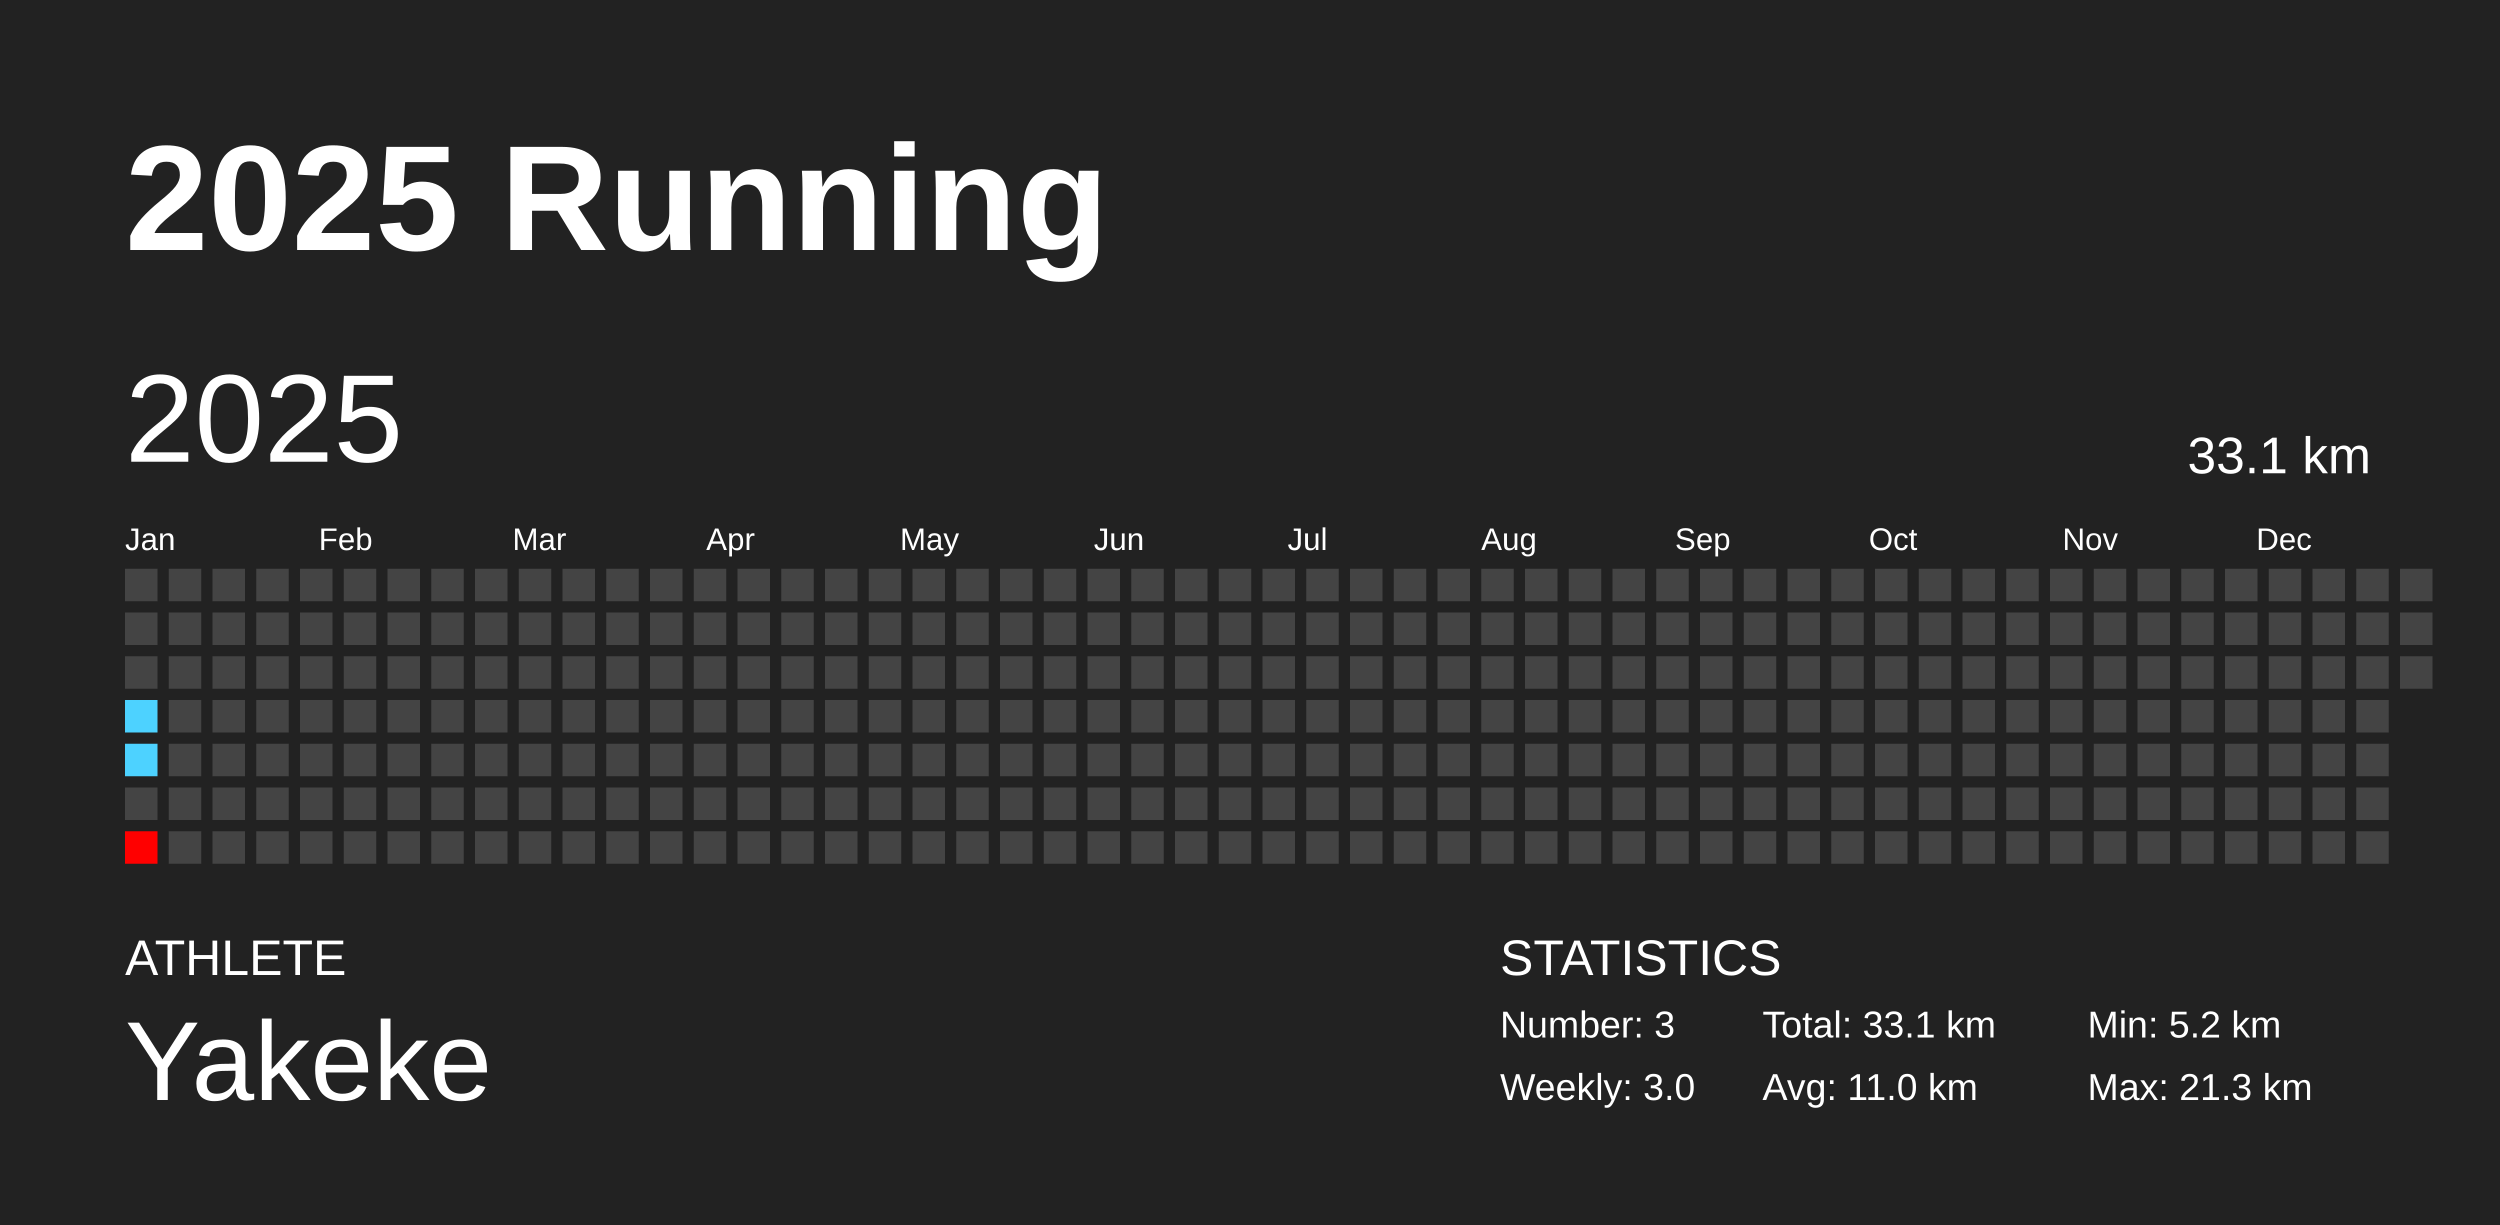
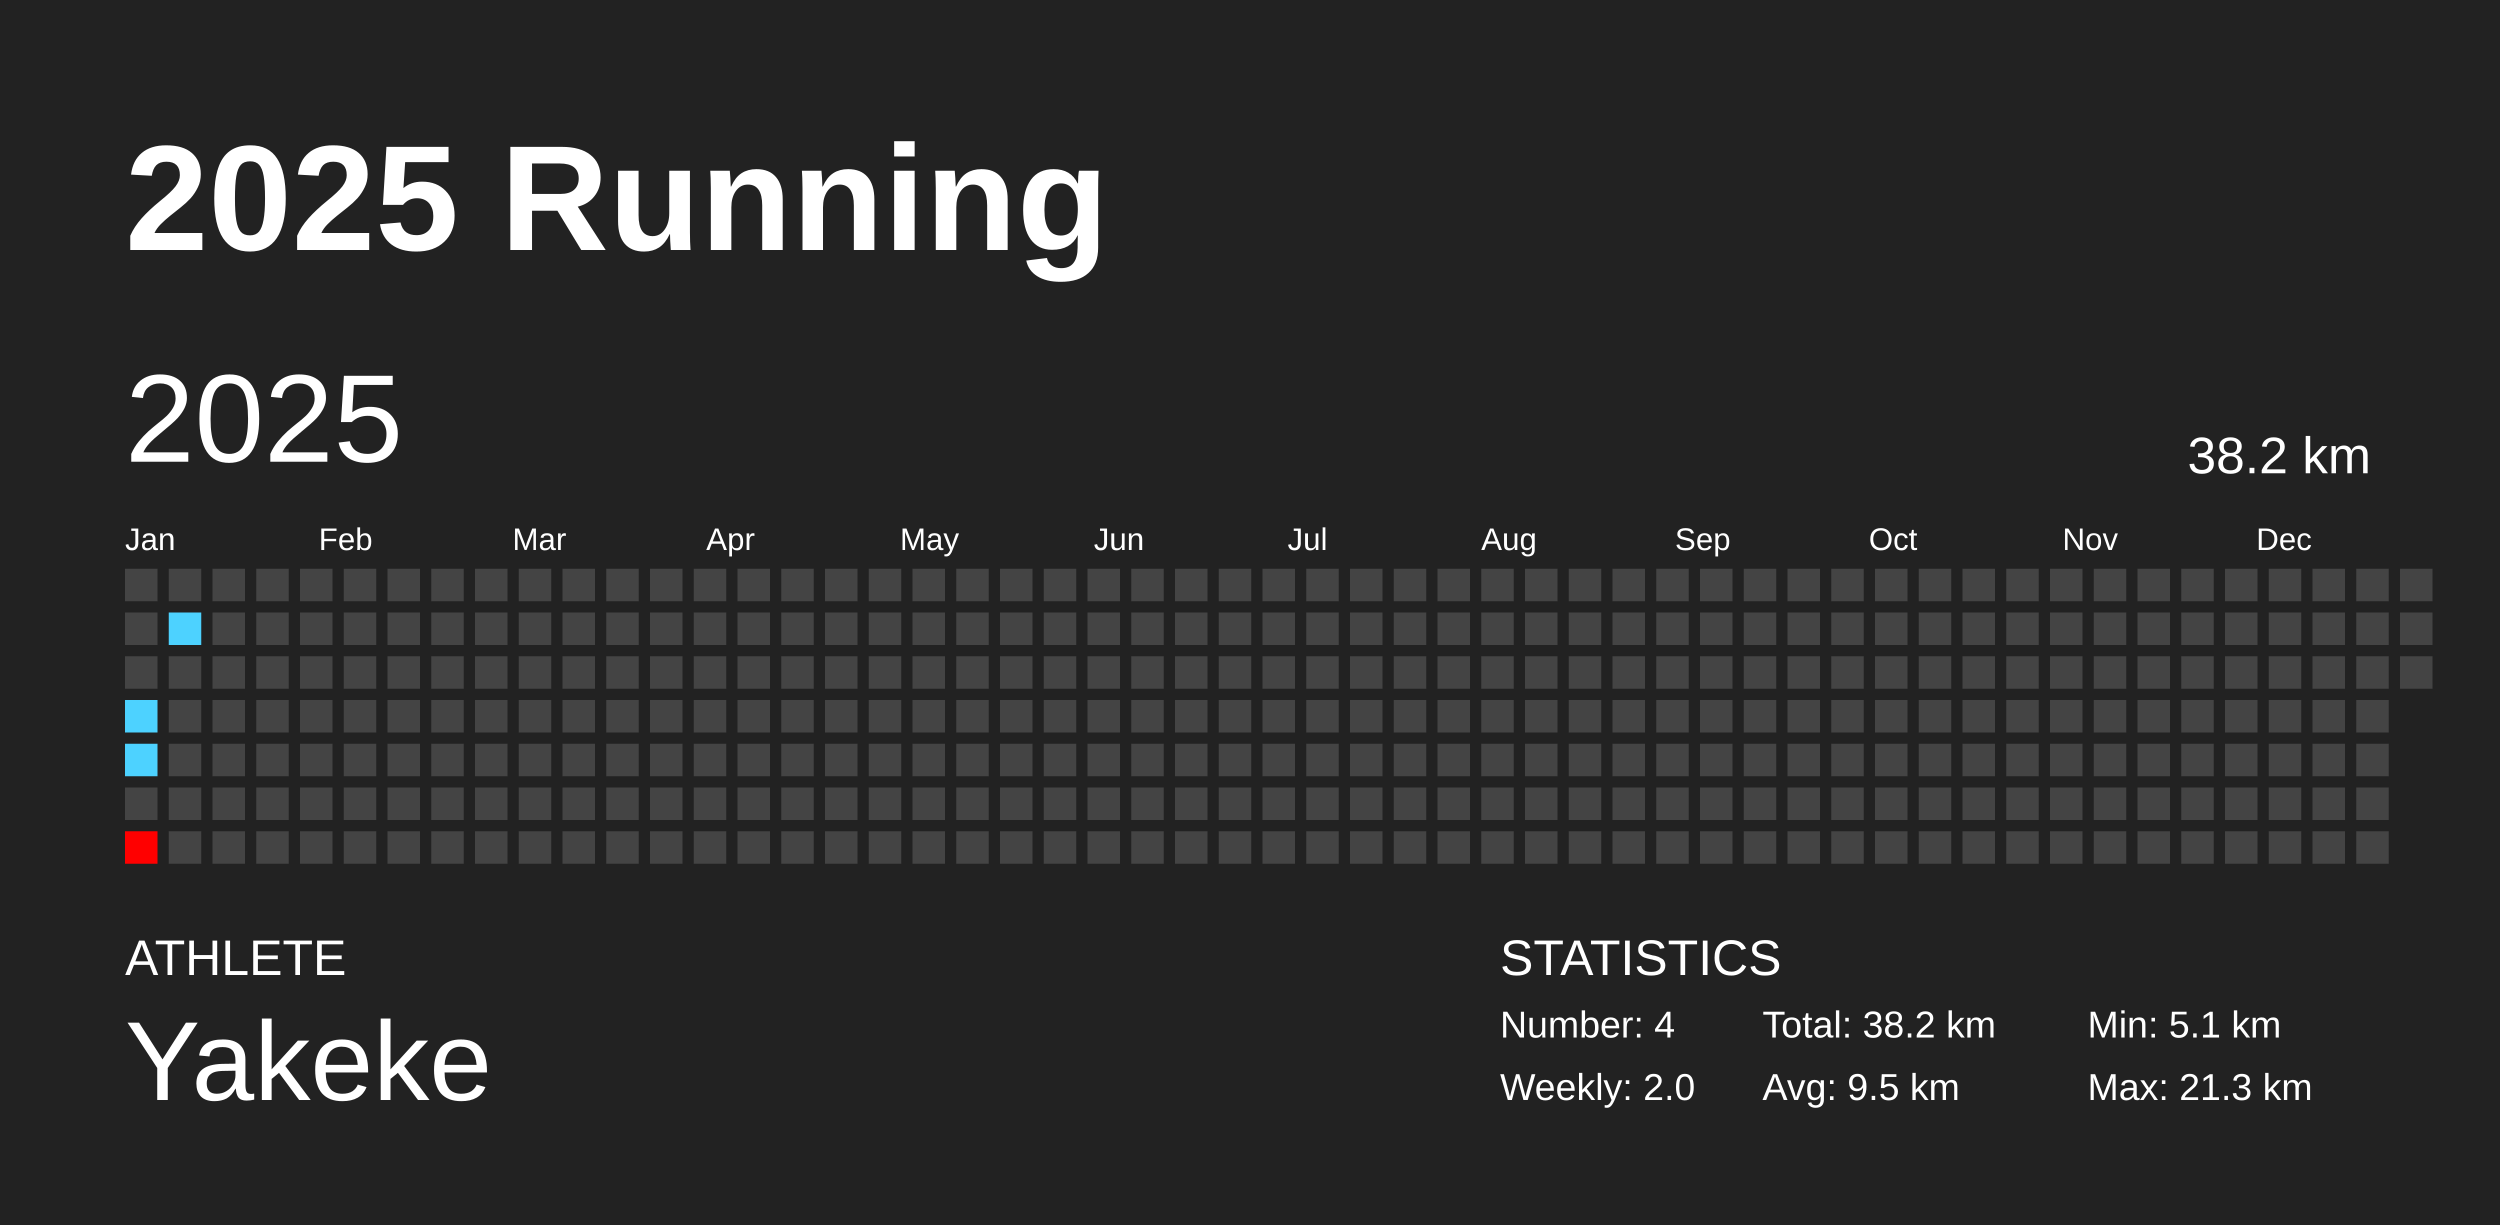
<svg xmlns="http://www.w3.org/2000/svg" baseProfile="full" height="98mm" version="1.1" viewBox="0,0,200,98" width="200mm">
  <defs />
  <rect fill="#222222" height="98" width="200" x="0" y="0" />
  <text fill="#FFFFFF" style="font-size:12px; font-family:Arial; font-weight:bold;" x="10" y="20">2025 Running</text>
  <text fill="#FFFFFF" style="font-size:4px; font-family:Arial" x="10" y="78">ATHLETE</text>
  <text fill="#FFFFFF" style="font-size:9px; font-family:Arial" x="10" y="88">Yakeke</text>
  <text fill="#FFFFFF" style="font-size:4px; font-family:Arial" x="120" y="78">STATISTICS</text>
-   <text fill="#FFFFFF" style="font-size:3px; font-family:Arial" x="120" y="83">Number: 3</text>
-   <text fill="#FFFFFF" style="font-size:3px; font-family:Arial" x="120" y="88">Weekly: 3.0</text>
-   <text fill="#FFFFFF" style="font-size:3px; font-family:Arial" x="141" y="83">Total: 33.1 km</text>
-   <text fill="#FFFFFF" style="font-size:3px; font-family:Arial" x="141" y="88">Avg: 11.0 km</text>
-   <text fill="#FFFFFF" style="font-size:3px; font-family:Arial" x="167" y="83">Min: 5.2 km</text>
+   <text fill="#FFFFFF" style="font-size:3px; font-family:Arial" x="120" y="83">Number: 4</text>
+   <text fill="#FFFFFF" style="font-size:3px; font-family:Arial" x="120" y="88">Weekly: 2.0</text>
+   <text fill="#FFFFFF" style="font-size:3px; font-family:Arial" x="141" y="83">Total: 38.2 km</text>
+   <text fill="#FFFFFF" style="font-size:3px; font-family:Arial" x="141" y="88">Avg: 9.5 km</text>
+   <text fill="#FFFFFF" style="font-size:3px; font-family:Arial" x="167" y="83">Min: 5.1 km</text>
  <text fill="#FFFFFF" style="font-size:3px; font-family:Arial" x="167" y="88">Max: 21.3 km</text>
  <text dominant-baseline="hanging" fill="#FFFFFF" style="font-size:10.0px; font-family:Arial;" x="10" y="30">2025</text>
-   <text dominant-baseline="hanging" fill="#FFFFFF" style="font-size:4.125px; font-family:Arial;" x="175" y="35">33.1 km</text>
+   <text dominant-baseline="hanging" fill="#FFFFFF" style="font-size:4.125px; font-family:Arial;" x="175" y="35">38.2 km</text>
  <text fill="#FFFFFF" style="font-size:2.5px; font-family:Arial" x="10.0" y="44">Jan</text>
  <text fill="#FFFFFF" style="font-size:2.5px; font-family:Arial" x="25.5" y="44">Feb</text>
  <text fill="#FFFFFF" style="font-size:2.5px; font-family:Arial" x="41.0" y="44">Mar</text>
  <text fill="#FFFFFF" style="font-size:2.5px; font-family:Arial" x="56.5" y="44">Apr</text>
  <text fill="#FFFFFF" style="font-size:2.5px; font-family:Arial" x="72.0" y="44">May</text>
  <text fill="#FFFFFF" style="font-size:2.5px; font-family:Arial" x="87.5" y="44">Jun</text>
  <text fill="#FFFFFF" style="font-size:2.5px; font-family:Arial" x="103.0" y="44">Jul</text>
  <text fill="#FFFFFF" style="font-size:2.5px; font-family:Arial" x="118.5" y="44">Aug</text>
  <text fill="#FFFFFF" style="font-size:2.5px; font-family:Arial" x="134.0" y="44">Sep</text>
  <text fill="#FFFFFF" style="font-size:2.5px; font-family:Arial" x="149.5" y="44">Oct</text>
  <text fill="#FFFFFF" style="font-size:2.5px; font-family:Arial" x="165.0" y="44">Nov</text>
  <text fill="#FFFFFF" style="font-size:2.5px; font-family:Arial" x="180.5" y="44">Dec</text>
  <rect fill="#444444" height="2.6" width="2.6" x="10.0" y="45.5" />
  <rect fill="#444444" height="2.6" width="2.6" x="10.0" y="49.0" />
  <rect fill="#444444" height="2.6" width="2.6" x="10.0" y="52.5" />
  <rect fill="#4dd2ff" height="2.6" width="2.6" x="10.0" y="56.0" />
  <rect fill="#4dd2ff" height="2.6" width="2.6" x="10.0" y="59.5" />
  <rect fill="#444444" height="2.6" width="2.6" x="10.0" y="63.0" />
  <rect fill="red" height="2.6" width="2.6" x="10.0" y="66.5" />
  <rect fill="#444444" height="2.6" width="2.6" x="13.5" y="45.5" />
-   <rect fill="#444444" height="2.6" width="2.6" x="13.5" y="49.0" />
+   <rect fill="#4dd2ff" height="2.6" width="2.6" x="13.5" y="49.0" />
  <rect fill="#444444" height="2.6" width="2.6" x="13.5" y="52.5" />
  <rect fill="#444444" height="2.6" width="2.6" x="13.5" y="56.0" />
  <rect fill="#444444" height="2.6" width="2.6" x="13.5" y="59.5" />
  <rect fill="#444444" height="2.6" width="2.6" x="13.5" y="63.0" />
  <rect fill="#444444" height="2.6" width="2.6" x="13.5" y="66.5" />
  <rect fill="#444444" height="2.6" width="2.6" x="17.0" y="45.5" />
  <rect fill="#444444" height="2.6" width="2.6" x="17.0" y="49.0" />
  <rect fill="#444444" height="2.6" width="2.6" x="17.0" y="52.5" />
  <rect fill="#444444" height="2.6" width="2.6" x="17.0" y="56.0" />
  <rect fill="#444444" height="2.6" width="2.6" x="17.0" y="59.5" />
  <rect fill="#444444" height="2.6" width="2.6" x="17.0" y="63.0" />
  <rect fill="#444444" height="2.6" width="2.6" x="17.0" y="66.5" />
  <rect fill="#444444" height="2.6" width="2.6" x="20.5" y="45.5" />
  <rect fill="#444444" height="2.6" width="2.6" x="20.5" y="49.0" />
  <rect fill="#444444" height="2.6" width="2.6" x="20.5" y="52.5" />
  <rect fill="#444444" height="2.6" width="2.6" x="20.5" y="56.0" />
  <rect fill="#444444" height="2.6" width="2.6" x="20.5" y="59.5" />
  <rect fill="#444444" height="2.6" width="2.6" x="20.5" y="63.0" />
  <rect fill="#444444" height="2.6" width="2.6" x="20.5" y="66.5" />
  <rect fill="#444444" height="2.6" width="2.6" x="24.0" y="45.5" />
  <rect fill="#444444" height="2.6" width="2.6" x="24.0" y="49.0" />
  <rect fill="#444444" height="2.6" width="2.6" x="24.0" y="52.5" />
  <rect fill="#444444" height="2.6" width="2.6" x="24.0" y="56.0" />
  <rect fill="#444444" height="2.6" width="2.6" x="24.0" y="59.5" />
  <rect fill="#444444" height="2.6" width="2.6" x="24.0" y="63.0" />
  <rect fill="#444444" height="2.6" width="2.6" x="24.0" y="66.5" />
  <rect fill="#444444" height="2.6" width="2.6" x="27.5" y="45.5" />
  <rect fill="#444444" height="2.6" width="2.6" x="27.5" y="49.0" />
  <rect fill="#444444" height="2.6" width="2.6" x="27.5" y="52.5" />
  <rect fill="#444444" height="2.6" width="2.6" x="27.5" y="56.0" />
  <rect fill="#444444" height="2.6" width="2.6" x="27.5" y="59.5" />
  <rect fill="#444444" height="2.6" width="2.6" x="27.5" y="63.0" />
  <rect fill="#444444" height="2.6" width="2.6" x="27.5" y="66.5" />
  <rect fill="#444444" height="2.6" width="2.6" x="31.0" y="45.5" />
  <rect fill="#444444" height="2.6" width="2.6" x="31.0" y="49.0" />
  <rect fill="#444444" height="2.6" width="2.6" x="31.0" y="52.5" />
  <rect fill="#444444" height="2.6" width="2.6" x="31.0" y="56.0" />
  <rect fill="#444444" height="2.6" width="2.6" x="31.0" y="59.5" />
  <rect fill="#444444" height="2.6" width="2.6" x="31.0" y="63.0" />
  <rect fill="#444444" height="2.6" width="2.6" x="31.0" y="66.5" />
  <rect fill="#444444" height="2.6" width="2.6" x="34.5" y="45.5" />
  <rect fill="#444444" height="2.6" width="2.6" x="34.5" y="49.0" />
  <rect fill="#444444" height="2.6" width="2.6" x="34.5" y="52.5" />
  <rect fill="#444444" height="2.6" width="2.6" x="34.5" y="56.0" />
  <rect fill="#444444" height="2.6" width="2.6" x="34.5" y="59.5" />
  <rect fill="#444444" height="2.6" width="2.6" x="34.5" y="63.0" />
  <rect fill="#444444" height="2.6" width="2.6" x="34.5" y="66.5" />
  <rect fill="#444444" height="2.6" width="2.6" x="38.0" y="45.5" />
  <rect fill="#444444" height="2.6" width="2.6" x="38.0" y="49.0" />
  <rect fill="#444444" height="2.6" width="2.6" x="38.0" y="52.5" />
  <rect fill="#444444" height="2.6" width="2.6" x="38.0" y="56.0" />
  <rect fill="#444444" height="2.6" width="2.6" x="38.0" y="59.5" />
  <rect fill="#444444" height="2.6" width="2.6" x="38.0" y="63.0" />
  <rect fill="#444444" height="2.6" width="2.6" x="38.0" y="66.5" />
  <rect fill="#444444" height="2.6" width="2.6" x="41.5" y="45.5" />
  <rect fill="#444444" height="2.6" width="2.6" x="41.5" y="49.0" />
  <rect fill="#444444" height="2.6" width="2.6" x="41.5" y="52.5" />
  <rect fill="#444444" height="2.6" width="2.6" x="41.5" y="56.0" />
  <rect fill="#444444" height="2.6" width="2.6" x="41.5" y="59.5" />
  <rect fill="#444444" height="2.6" width="2.6" x="41.5" y="63.0" />
  <rect fill="#444444" height="2.6" width="2.6" x="41.5" y="66.5" />
  <rect fill="#444444" height="2.6" width="2.6" x="45.0" y="45.5" />
  <rect fill="#444444" height="2.6" width="2.6" x="45.0" y="49.0" />
  <rect fill="#444444" height="2.6" width="2.6" x="45.0" y="52.5" />
  <rect fill="#444444" height="2.6" width="2.6" x="45.0" y="56.0" />
  <rect fill="#444444" height="2.6" width="2.6" x="45.0" y="59.5" />
  <rect fill="#444444" height="2.6" width="2.6" x="45.0" y="63.0" />
  <rect fill="#444444" height="2.6" width="2.6" x="45.0" y="66.5" />
  <rect fill="#444444" height="2.6" width="2.6" x="48.5" y="45.5" />
  <rect fill="#444444" height="2.6" width="2.6" x="48.5" y="49.0" />
  <rect fill="#444444" height="2.6" width="2.6" x="48.5" y="52.5" />
  <rect fill="#444444" height="2.6" width="2.6" x="48.5" y="56.0" />
  <rect fill="#444444" height="2.6" width="2.6" x="48.5" y="59.5" />
  <rect fill="#444444" height="2.6" width="2.6" x="48.5" y="63.0" />
  <rect fill="#444444" height="2.6" width="2.6" x="48.5" y="66.5" />
  <rect fill="#444444" height="2.6" width="2.6" x="52.0" y="45.5" />
  <rect fill="#444444" height="2.6" width="2.6" x="52.0" y="49.0" />
  <rect fill="#444444" height="2.6" width="2.6" x="52.0" y="52.5" />
  <rect fill="#444444" height="2.6" width="2.6" x="52.0" y="56.0" />
  <rect fill="#444444" height="2.6" width="2.6" x="52.0" y="59.5" />
  <rect fill="#444444" height="2.6" width="2.6" x="52.0" y="63.0" />
  <rect fill="#444444" height="2.6" width="2.6" x="52.0" y="66.5" />
  <rect fill="#444444" height="2.6" width="2.6" x="55.5" y="45.5" />
  <rect fill="#444444" height="2.6" width="2.6" x="55.5" y="49.0" />
  <rect fill="#444444" height="2.6" width="2.6" x="55.5" y="52.5" />
  <rect fill="#444444" height="2.6" width="2.6" x="55.5" y="56.0" />
  <rect fill="#444444" height="2.6" width="2.6" x="55.5" y="59.5" />
  <rect fill="#444444" height="2.6" width="2.6" x="55.5" y="63.0" />
  <rect fill="#444444" height="2.6" width="2.6" x="55.5" y="66.5" />
  <rect fill="#444444" height="2.6" width="2.6" x="59.0" y="45.5" />
  <rect fill="#444444" height="2.6" width="2.6" x="59.0" y="49.0" />
  <rect fill="#444444" height="2.6" width="2.6" x="59.0" y="52.5" />
  <rect fill="#444444" height="2.6" width="2.6" x="59.0" y="56.0" />
  <rect fill="#444444" height="2.6" width="2.6" x="59.0" y="59.5" />
  <rect fill="#444444" height="2.6" width="2.6" x="59.0" y="63.0" />
  <rect fill="#444444" height="2.6" width="2.6" x="59.0" y="66.5" />
  <rect fill="#444444" height="2.6" width="2.6" x="62.5" y="45.5" />
  <rect fill="#444444" height="2.6" width="2.6" x="62.5" y="49.0" />
  <rect fill="#444444" height="2.6" width="2.6" x="62.5" y="52.5" />
  <rect fill="#444444" height="2.6" width="2.6" x="62.5" y="56.0" />
  <rect fill="#444444" height="2.6" width="2.6" x="62.5" y="59.5" />
  <rect fill="#444444" height="2.6" width="2.6" x="62.5" y="63.0" />
  <rect fill="#444444" height="2.6" width="2.6" x="62.5" y="66.5" />
  <rect fill="#444444" height="2.6" width="2.6" x="66.0" y="45.5" />
  <rect fill="#444444" height="2.6" width="2.6" x="66.0" y="49.0" />
  <rect fill="#444444" height="2.6" width="2.6" x="66.0" y="52.5" />
  <rect fill="#444444" height="2.6" width="2.6" x="66.0" y="56.0" />
  <rect fill="#444444" height="2.6" width="2.6" x="66.0" y="59.5" />
  <rect fill="#444444" height="2.6" width="2.6" x="66.0" y="63.0" />
  <rect fill="#444444" height="2.6" width="2.6" x="66.0" y="66.5" />
  <rect fill="#444444" height="2.6" width="2.6" x="69.5" y="45.5" />
  <rect fill="#444444" height="2.6" width="2.6" x="69.5" y="49.0" />
  <rect fill="#444444" height="2.6" width="2.6" x="69.5" y="52.5" />
  <rect fill="#444444" height="2.6" width="2.6" x="69.5" y="56.0" />
  <rect fill="#444444" height="2.6" width="2.6" x="69.5" y="59.5" />
  <rect fill="#444444" height="2.6" width="2.6" x="69.5" y="63.0" />
  <rect fill="#444444" height="2.6" width="2.6" x="69.5" y="66.5" />
  <rect fill="#444444" height="2.6" width="2.6" x="73.0" y="45.5" />
  <rect fill="#444444" height="2.6" width="2.6" x="73.0" y="49.0" />
  <rect fill="#444444" height="2.6" width="2.6" x="73.0" y="52.5" />
  <rect fill="#444444" height="2.6" width="2.6" x="73.0" y="56.0" />
  <rect fill="#444444" height="2.6" width="2.6" x="73.0" y="59.5" />
  <rect fill="#444444" height="2.6" width="2.6" x="73.0" y="63.0" />
  <rect fill="#444444" height="2.6" width="2.6" x="73.0" y="66.5" />
  <rect fill="#444444" height="2.6" width="2.6" x="76.5" y="45.5" />
  <rect fill="#444444" height="2.6" width="2.6" x="76.5" y="49.0" />
  <rect fill="#444444" height="2.6" width="2.6" x="76.5" y="52.5" />
  <rect fill="#444444" height="2.6" width="2.6" x="76.5" y="56.0" />
  <rect fill="#444444" height="2.6" width="2.6" x="76.5" y="59.5" />
  <rect fill="#444444" height="2.6" width="2.6" x="76.5" y="63.0" />
  <rect fill="#444444" height="2.6" width="2.6" x="76.5" y="66.5" />
  <rect fill="#444444" height="2.6" width="2.6" x="80.0" y="45.5" />
  <rect fill="#444444" height="2.6" width="2.6" x="80.0" y="49.0" />
  <rect fill="#444444" height="2.6" width="2.6" x="80.0" y="52.5" />
  <rect fill="#444444" height="2.6" width="2.6" x="80.0" y="56.0" />
  <rect fill="#444444" height="2.6" width="2.6" x="80.0" y="59.5" />
  <rect fill="#444444" height="2.6" width="2.6" x="80.0" y="63.0" />
  <rect fill="#444444" height="2.6" width="2.6" x="80.0" y="66.5" />
  <rect fill="#444444" height="2.6" width="2.6" x="83.5" y="45.5" />
  <rect fill="#444444" height="2.6" width="2.6" x="83.5" y="49.0" />
  <rect fill="#444444" height="2.6" width="2.6" x="83.5" y="52.5" />
  <rect fill="#444444" height="2.6" width="2.6" x="83.5" y="56.0" />
  <rect fill="#444444" height="2.6" width="2.6" x="83.5" y="59.5" />
  <rect fill="#444444" height="2.6" width="2.6" x="83.5" y="63.0" />
  <rect fill="#444444" height="2.6" width="2.6" x="83.5" y="66.5" />
  <rect fill="#444444" height="2.6" width="2.6" x="87.0" y="45.5" />
  <rect fill="#444444" height="2.6" width="2.6" x="87.0" y="49.0" />
  <rect fill="#444444" height="2.6" width="2.6" x="87.0" y="52.5" />
  <rect fill="#444444" height="2.6" width="2.6" x="87.0" y="56.0" />
  <rect fill="#444444" height="2.6" width="2.6" x="87.0" y="59.5" />
  <rect fill="#444444" height="2.6" width="2.6" x="87.0" y="63.0" />
  <rect fill="#444444" height="2.6" width="2.6" x="87.0" y="66.5" />
  <rect fill="#444444" height="2.6" width="2.6" x="90.5" y="45.5" />
  <rect fill="#444444" height="2.6" width="2.6" x="90.5" y="49.0" />
  <rect fill="#444444" height="2.6" width="2.6" x="90.5" y="52.5" />
  <rect fill="#444444" height="2.6" width="2.6" x="90.5" y="56.0" />
  <rect fill="#444444" height="2.6" width="2.6" x="90.5" y="59.5" />
  <rect fill="#444444" height="2.6" width="2.6" x="90.5" y="63.0" />
  <rect fill="#444444" height="2.6" width="2.6" x="90.5" y="66.5" />
  <rect fill="#444444" height="2.6" width="2.6" x="94.0" y="45.5" />
  <rect fill="#444444" height="2.6" width="2.6" x="94.0" y="49.0" />
  <rect fill="#444444" height="2.6" width="2.6" x="94.0" y="52.5" />
  <rect fill="#444444" height="2.6" width="2.6" x="94.0" y="56.0" />
  <rect fill="#444444" height="2.6" width="2.6" x="94.0" y="59.5" />
  <rect fill="#444444" height="2.6" width="2.6" x="94.0" y="63.0" />
  <rect fill="#444444" height="2.6" width="2.6" x="94.0" y="66.5" />
  <rect fill="#444444" height="2.6" width="2.6" x="97.5" y="45.5" />
  <rect fill="#444444" height="2.6" width="2.6" x="97.5" y="49.0" />
  <rect fill="#444444" height="2.6" width="2.6" x="97.5" y="52.5" />
  <rect fill="#444444" height="2.6" width="2.6" x="97.5" y="56.0" />
  <rect fill="#444444" height="2.6" width="2.6" x="97.5" y="59.5" />
  <rect fill="#444444" height="2.6" width="2.6" x="97.5" y="63.0" />
  <rect fill="#444444" height="2.6" width="2.6" x="97.5" y="66.5" />
  <rect fill="#444444" height="2.6" width="2.6" x="101.0" y="45.5" />
  <rect fill="#444444" height="2.6" width="2.6" x="101.0" y="49.0" />
  <rect fill="#444444" height="2.6" width="2.6" x="101.0" y="52.5" />
  <rect fill="#444444" height="2.6" width="2.6" x="101.0" y="56.0" />
  <rect fill="#444444" height="2.6" width="2.6" x="101.0" y="59.5" />
  <rect fill="#444444" height="2.6" width="2.6" x="101.0" y="63.0" />
  <rect fill="#444444" height="2.6" width="2.6" x="101.0" y="66.5" />
  <rect fill="#444444" height="2.6" width="2.6" x="104.5" y="45.5" />
  <rect fill="#444444" height="2.6" width="2.6" x="104.5" y="49.0" />
  <rect fill="#444444" height="2.6" width="2.6" x="104.5" y="52.5" />
  <rect fill="#444444" height="2.6" width="2.6" x="104.5" y="56.0" />
  <rect fill="#444444" height="2.6" width="2.6" x="104.5" y="59.5" />
  <rect fill="#444444" height="2.6" width="2.6" x="104.5" y="63.0" />
  <rect fill="#444444" height="2.6" width="2.6" x="104.5" y="66.5" />
  <rect fill="#444444" height="2.6" width="2.6" x="108.0" y="45.5" />
  <rect fill="#444444" height="2.6" width="2.6" x="108.0" y="49.0" />
  <rect fill="#444444" height="2.6" width="2.6" x="108.0" y="52.5" />
  <rect fill="#444444" height="2.6" width="2.6" x="108.0" y="56.0" />
  <rect fill="#444444" height="2.6" width="2.6" x="108.0" y="59.5" />
  <rect fill="#444444" height="2.6" width="2.6" x="108.0" y="63.0" />
  <rect fill="#444444" height="2.6" width="2.6" x="108.0" y="66.5" />
  <rect fill="#444444" height="2.6" width="2.6" x="111.5" y="45.5" />
  <rect fill="#444444" height="2.6" width="2.6" x="111.5" y="49.0" />
  <rect fill="#444444" height="2.6" width="2.6" x="111.5" y="52.5" />
  <rect fill="#444444" height="2.6" width="2.6" x="111.5" y="56.0" />
  <rect fill="#444444" height="2.6" width="2.6" x="111.5" y="59.5" />
  <rect fill="#444444" height="2.6" width="2.6" x="111.5" y="63.0" />
  <rect fill="#444444" height="2.6" width="2.6" x="111.5" y="66.5" />
  <rect fill="#444444" height="2.6" width="2.6" x="115.0" y="45.5" />
  <rect fill="#444444" height="2.6" width="2.6" x="115.0" y="49.0" />
  <rect fill="#444444" height="2.6" width="2.6" x="115.0" y="52.5" />
  <rect fill="#444444" height="2.6" width="2.6" x="115.0" y="56.0" />
  <rect fill="#444444" height="2.6" width="2.6" x="115.0" y="59.5" />
  <rect fill="#444444" height="2.6" width="2.6" x="115.0" y="63.0" />
  <rect fill="#444444" height="2.6" width="2.6" x="115.0" y="66.5" />
  <rect fill="#444444" height="2.6" width="2.6" x="118.5" y="45.5" />
  <rect fill="#444444" height="2.6" width="2.6" x="118.5" y="49.0" />
  <rect fill="#444444" height="2.6" width="2.6" x="118.5" y="52.5" />
  <rect fill="#444444" height="2.6" width="2.6" x="118.5" y="56.0" />
  <rect fill="#444444" height="2.6" width="2.6" x="118.5" y="59.5" />
  <rect fill="#444444" height="2.6" width="2.6" x="118.5" y="63.0" />
  <rect fill="#444444" height="2.6" width="2.6" x="118.5" y="66.5" />
  <rect fill="#444444" height="2.6" width="2.6" x="122.0" y="45.5" />
  <rect fill="#444444" height="2.6" width="2.6" x="122.0" y="49.0" />
  <rect fill="#444444" height="2.6" width="2.6" x="122.0" y="52.5" />
  <rect fill="#444444" height="2.6" width="2.6" x="122.0" y="56.0" />
  <rect fill="#444444" height="2.6" width="2.6" x="122.0" y="59.5" />
  <rect fill="#444444" height="2.6" width="2.6" x="122.0" y="63.0" />
  <rect fill="#444444" height="2.6" width="2.6" x="122.0" y="66.5" />
  <rect fill="#444444" height="2.6" width="2.6" x="125.5" y="45.5" />
  <rect fill="#444444" height="2.6" width="2.6" x="125.5" y="49.0" />
  <rect fill="#444444" height="2.6" width="2.6" x="125.5" y="52.5" />
  <rect fill="#444444" height="2.6" width="2.6" x="125.5" y="56.0" />
  <rect fill="#444444" height="2.6" width="2.6" x="125.5" y="59.5" />
  <rect fill="#444444" height="2.6" width="2.6" x="125.5" y="63.0" />
  <rect fill="#444444" height="2.6" width="2.6" x="125.5" y="66.5" />
  <rect fill="#444444" height="2.6" width="2.6" x="129.0" y="45.5" />
  <rect fill="#444444" height="2.6" width="2.6" x="129.0" y="49.0" />
  <rect fill="#444444" height="2.6" width="2.6" x="129.0" y="52.5" />
  <rect fill="#444444" height="2.6" width="2.6" x="129.0" y="56.0" />
  <rect fill="#444444" height="2.6" width="2.6" x="129.0" y="59.5" />
  <rect fill="#444444" height="2.6" width="2.6" x="129.0" y="63.0" />
  <rect fill="#444444" height="2.6" width="2.6" x="129.0" y="66.5" />
  <rect fill="#444444" height="2.6" width="2.6" x="132.5" y="45.5" />
  <rect fill="#444444" height="2.6" width="2.6" x="132.5" y="49.0" />
  <rect fill="#444444" height="2.6" width="2.6" x="132.5" y="52.5" />
  <rect fill="#444444" height="2.6" width="2.6" x="132.5" y="56.0" />
  <rect fill="#444444" height="2.6" width="2.6" x="132.5" y="59.5" />
  <rect fill="#444444" height="2.6" width="2.6" x="132.5" y="63.0" />
  <rect fill="#444444" height="2.6" width="2.6" x="132.5" y="66.5" />
  <rect fill="#444444" height="2.6" width="2.6" x="136.0" y="45.5" />
  <rect fill="#444444" height="2.6" width="2.6" x="136.0" y="49.0" />
  <rect fill="#444444" height="2.6" width="2.6" x="136.0" y="52.5" />
  <rect fill="#444444" height="2.6" width="2.6" x="136.0" y="56.0" />
  <rect fill="#444444" height="2.6" width="2.6" x="136.0" y="59.5" />
  <rect fill="#444444" height="2.6" width="2.6" x="136.0" y="63.0" />
  <rect fill="#444444" height="2.6" width="2.6" x="136.0" y="66.5" />
  <rect fill="#444444" height="2.6" width="2.6" x="139.5" y="45.5" />
  <rect fill="#444444" height="2.6" width="2.6" x="139.5" y="49.0" />
  <rect fill="#444444" height="2.6" width="2.6" x="139.5" y="52.5" />
  <rect fill="#444444" height="2.6" width="2.6" x="139.5" y="56.0" />
  <rect fill="#444444" height="2.6" width="2.6" x="139.5" y="59.5" />
  <rect fill="#444444" height="2.6" width="2.6" x="139.5" y="63.0" />
  <rect fill="#444444" height="2.6" width="2.6" x="139.5" y="66.5" />
  <rect fill="#444444" height="2.6" width="2.6" x="143.0" y="45.5" />
  <rect fill="#444444" height="2.6" width="2.6" x="143.0" y="49.0" />
  <rect fill="#444444" height="2.6" width="2.6" x="143.0" y="52.5" />
  <rect fill="#444444" height="2.6" width="2.6" x="143.0" y="56.0" />
  <rect fill="#444444" height="2.6" width="2.6" x="143.0" y="59.5" />
  <rect fill="#444444" height="2.6" width="2.6" x="143.0" y="63.0" />
  <rect fill="#444444" height="2.6" width="2.6" x="143.0" y="66.5" />
  <rect fill="#444444" height="2.6" width="2.6" x="146.5" y="45.5" />
  <rect fill="#444444" height="2.6" width="2.6" x="146.5" y="49.0" />
  <rect fill="#444444" height="2.6" width="2.6" x="146.5" y="52.5" />
  <rect fill="#444444" height="2.6" width="2.6" x="146.5" y="56.0" />
  <rect fill="#444444" height="2.6" width="2.6" x="146.5" y="59.5" />
  <rect fill="#444444" height="2.6" width="2.6" x="146.5" y="63.0" />
  <rect fill="#444444" height="2.6" width="2.6" x="146.5" y="66.5" />
  <rect fill="#444444" height="2.6" width="2.6" x="150.0" y="45.5" />
  <rect fill="#444444" height="2.6" width="2.6" x="150.0" y="49.0" />
  <rect fill="#444444" height="2.6" width="2.6" x="150.0" y="52.5" />
  <rect fill="#444444" height="2.6" width="2.6" x="150.0" y="56.0" />
  <rect fill="#444444" height="2.6" width="2.6" x="150.0" y="59.5" />
  <rect fill="#444444" height="2.6" width="2.6" x="150.0" y="63.0" />
  <rect fill="#444444" height="2.6" width="2.6" x="150.0" y="66.5" />
  <rect fill="#444444" height="2.6" width="2.6" x="153.5" y="45.5" />
  <rect fill="#444444" height="2.6" width="2.6" x="153.5" y="49.0" />
  <rect fill="#444444" height="2.6" width="2.6" x="153.5" y="52.5" />
  <rect fill="#444444" height="2.6" width="2.6" x="153.5" y="56.0" />
  <rect fill="#444444" height="2.6" width="2.6" x="153.5" y="59.5" />
  <rect fill="#444444" height="2.6" width="2.6" x="153.5" y="63.0" />
  <rect fill="#444444" height="2.6" width="2.6" x="153.5" y="66.5" />
  <rect fill="#444444" height="2.6" width="2.6" x="157.0" y="45.5" />
  <rect fill="#444444" height="2.6" width="2.6" x="157.0" y="49.0" />
  <rect fill="#444444" height="2.6" width="2.6" x="157.0" y="52.5" />
  <rect fill="#444444" height="2.6" width="2.6" x="157.0" y="56.0" />
  <rect fill="#444444" height="2.6" width="2.6" x="157.0" y="59.5" />
  <rect fill="#444444" height="2.6" width="2.6" x="157.0" y="63.0" />
  <rect fill="#444444" height="2.6" width="2.6" x="157.0" y="66.5" />
  <rect fill="#444444" height="2.6" width="2.6" x="160.5" y="45.5" />
  <rect fill="#444444" height="2.6" width="2.6" x="160.5" y="49.0" />
  <rect fill="#444444" height="2.6" width="2.6" x="160.5" y="52.5" />
  <rect fill="#444444" height="2.6" width="2.6" x="160.5" y="56.0" />
  <rect fill="#444444" height="2.6" width="2.6" x="160.5" y="59.5" />
  <rect fill="#444444" height="2.6" width="2.6" x="160.5" y="63.0" />
  <rect fill="#444444" height="2.6" width="2.6" x="160.5" y="66.5" />
  <rect fill="#444444" height="2.6" width="2.6" x="164.0" y="45.5" />
  <rect fill="#444444" height="2.6" width="2.6" x="164.0" y="49.0" />
  <rect fill="#444444" height="2.6" width="2.6" x="164.0" y="52.5" />
  <rect fill="#444444" height="2.6" width="2.6" x="164.0" y="56.0" />
  <rect fill="#444444" height="2.6" width="2.6" x="164.0" y="59.5" />
  <rect fill="#444444" height="2.6" width="2.6" x="164.0" y="63.0" />
  <rect fill="#444444" height="2.6" width="2.6" x="164.0" y="66.5" />
  <rect fill="#444444" height="2.6" width="2.6" x="167.5" y="45.5" />
  <rect fill="#444444" height="2.6" width="2.6" x="167.5" y="49.0" />
  <rect fill="#444444" height="2.6" width="2.6" x="167.5" y="52.5" />
  <rect fill="#444444" height="2.6" width="2.6" x="167.5" y="56.0" />
  <rect fill="#444444" height="2.6" width="2.6" x="167.5" y="59.5" />
  <rect fill="#444444" height="2.6" width="2.6" x="167.5" y="63.0" />
  <rect fill="#444444" height="2.6" width="2.6" x="167.5" y="66.5" />
  <rect fill="#444444" height="2.6" width="2.6" x="171.0" y="45.5" />
  <rect fill="#444444" height="2.6" width="2.6" x="171.0" y="49.0" />
  <rect fill="#444444" height="2.6" width="2.6" x="171.0" y="52.5" />
  <rect fill="#444444" height="2.6" width="2.6" x="171.0" y="56.0" />
  <rect fill="#444444" height="2.6" width="2.6" x="171.0" y="59.5" />
  <rect fill="#444444" height="2.6" width="2.6" x="171.0" y="63.0" />
  <rect fill="#444444" height="2.6" width="2.6" x="171.0" y="66.5" />
  <rect fill="#444444" height="2.6" width="2.6" x="174.5" y="45.5" />
  <rect fill="#444444" height="2.6" width="2.6" x="174.5" y="49.0" />
  <rect fill="#444444" height="2.6" width="2.6" x="174.5" y="52.5" />
  <rect fill="#444444" height="2.6" width="2.6" x="174.5" y="56.0" />
  <rect fill="#444444" height="2.6" width="2.6" x="174.5" y="59.5" />
  <rect fill="#444444" height="2.6" width="2.6" x="174.5" y="63.0" />
  <rect fill="#444444" height="2.6" width="2.6" x="174.5" y="66.5" />
  <rect fill="#444444" height="2.6" width="2.6" x="178.0" y="45.5" />
  <rect fill="#444444" height="2.6" width="2.6" x="178.0" y="49.0" />
  <rect fill="#444444" height="2.6" width="2.6" x="178.0" y="52.5" />
  <rect fill="#444444" height="2.6" width="2.6" x="178.0" y="56.0" />
  <rect fill="#444444" height="2.6" width="2.6" x="178.0" y="59.5" />
  <rect fill="#444444" height="2.6" width="2.6" x="178.0" y="63.0" />
  <rect fill="#444444" height="2.6" width="2.6" x="178.0" y="66.5" />
  <rect fill="#444444" height="2.6" width="2.6" x="181.5" y="45.5" />
  <rect fill="#444444" height="2.6" width="2.6" x="181.5" y="49.0" />
  <rect fill="#444444" height="2.6" width="2.6" x="181.5" y="52.5" />
  <rect fill="#444444" height="2.6" width="2.6" x="181.5" y="56.0" />
  <rect fill="#444444" height="2.6" width="2.6" x="181.5" y="59.5" />
  <rect fill="#444444" height="2.6" width="2.6" x="181.5" y="63.0" />
  <rect fill="#444444" height="2.6" width="2.6" x="181.5" y="66.5" />
  <rect fill="#444444" height="2.6" width="2.6" x="185.0" y="45.5" />
  <rect fill="#444444" height="2.6" width="2.6" x="185.0" y="49.0" />
  <rect fill="#444444" height="2.6" width="2.6" x="185.0" y="52.5" />
  <rect fill="#444444" height="2.6" width="2.6" x="185.0" y="56.0" />
  <rect fill="#444444" height="2.6" width="2.6" x="185.0" y="59.5" />
  <rect fill="#444444" height="2.6" width="2.6" x="185.0" y="63.0" />
  <rect fill="#444444" height="2.6" width="2.6" x="185.0" y="66.5" />
  <rect fill="#444444" height="2.6" width="2.6" x="188.5" y="45.5" />
  <rect fill="#444444" height="2.6" width="2.6" x="188.5" y="49.0" />
  <rect fill="#444444" height="2.6" width="2.6" x="188.5" y="52.5" />
  <rect fill="#444444" height="2.6" width="2.6" x="188.5" y="56.0" />
  <rect fill="#444444" height="2.6" width="2.6" x="188.5" y="59.5" />
  <rect fill="#444444" height="2.6" width="2.6" x="188.5" y="63.0" />
  <rect fill="#444444" height="2.6" width="2.6" x="188.5" y="66.5" />
  <rect fill="#444444" height="2.6" width="2.6" x="192.0" y="45.5" />
  <rect fill="#444444" height="2.6" width="2.6" x="192.0" y="49.0" />
  <rect fill="#444444" height="2.6" width="2.6" x="192.0" y="52.5" />
</svg>
